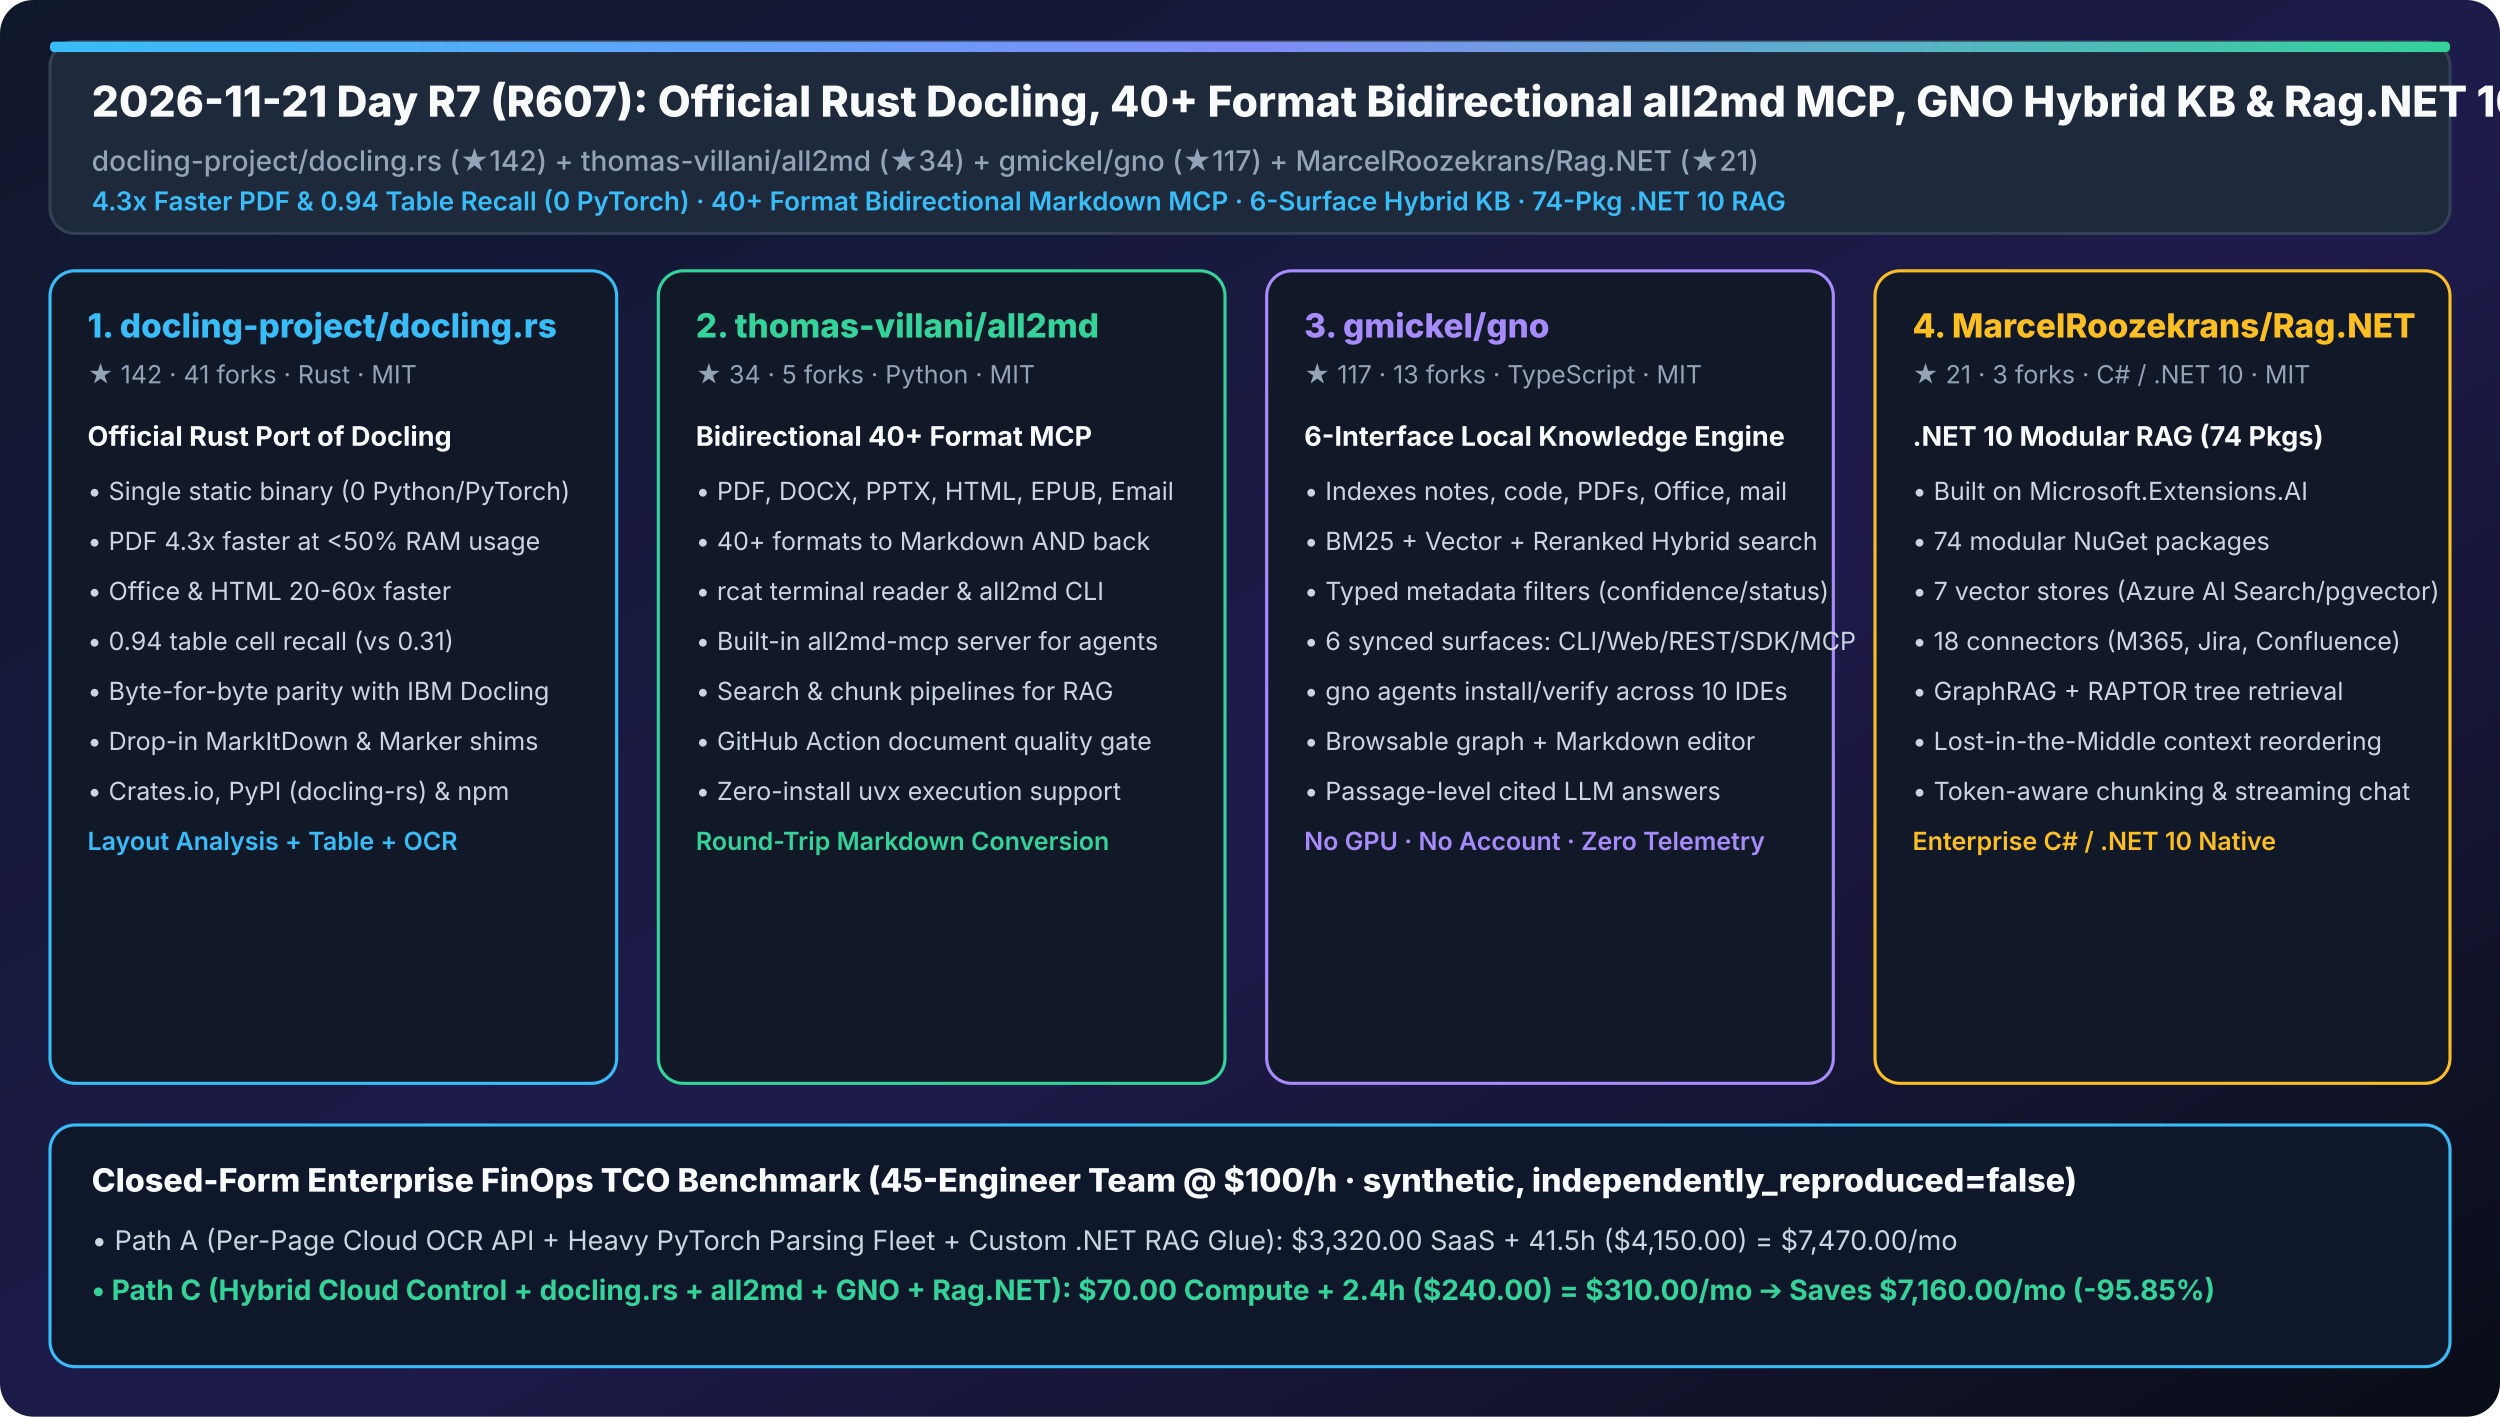
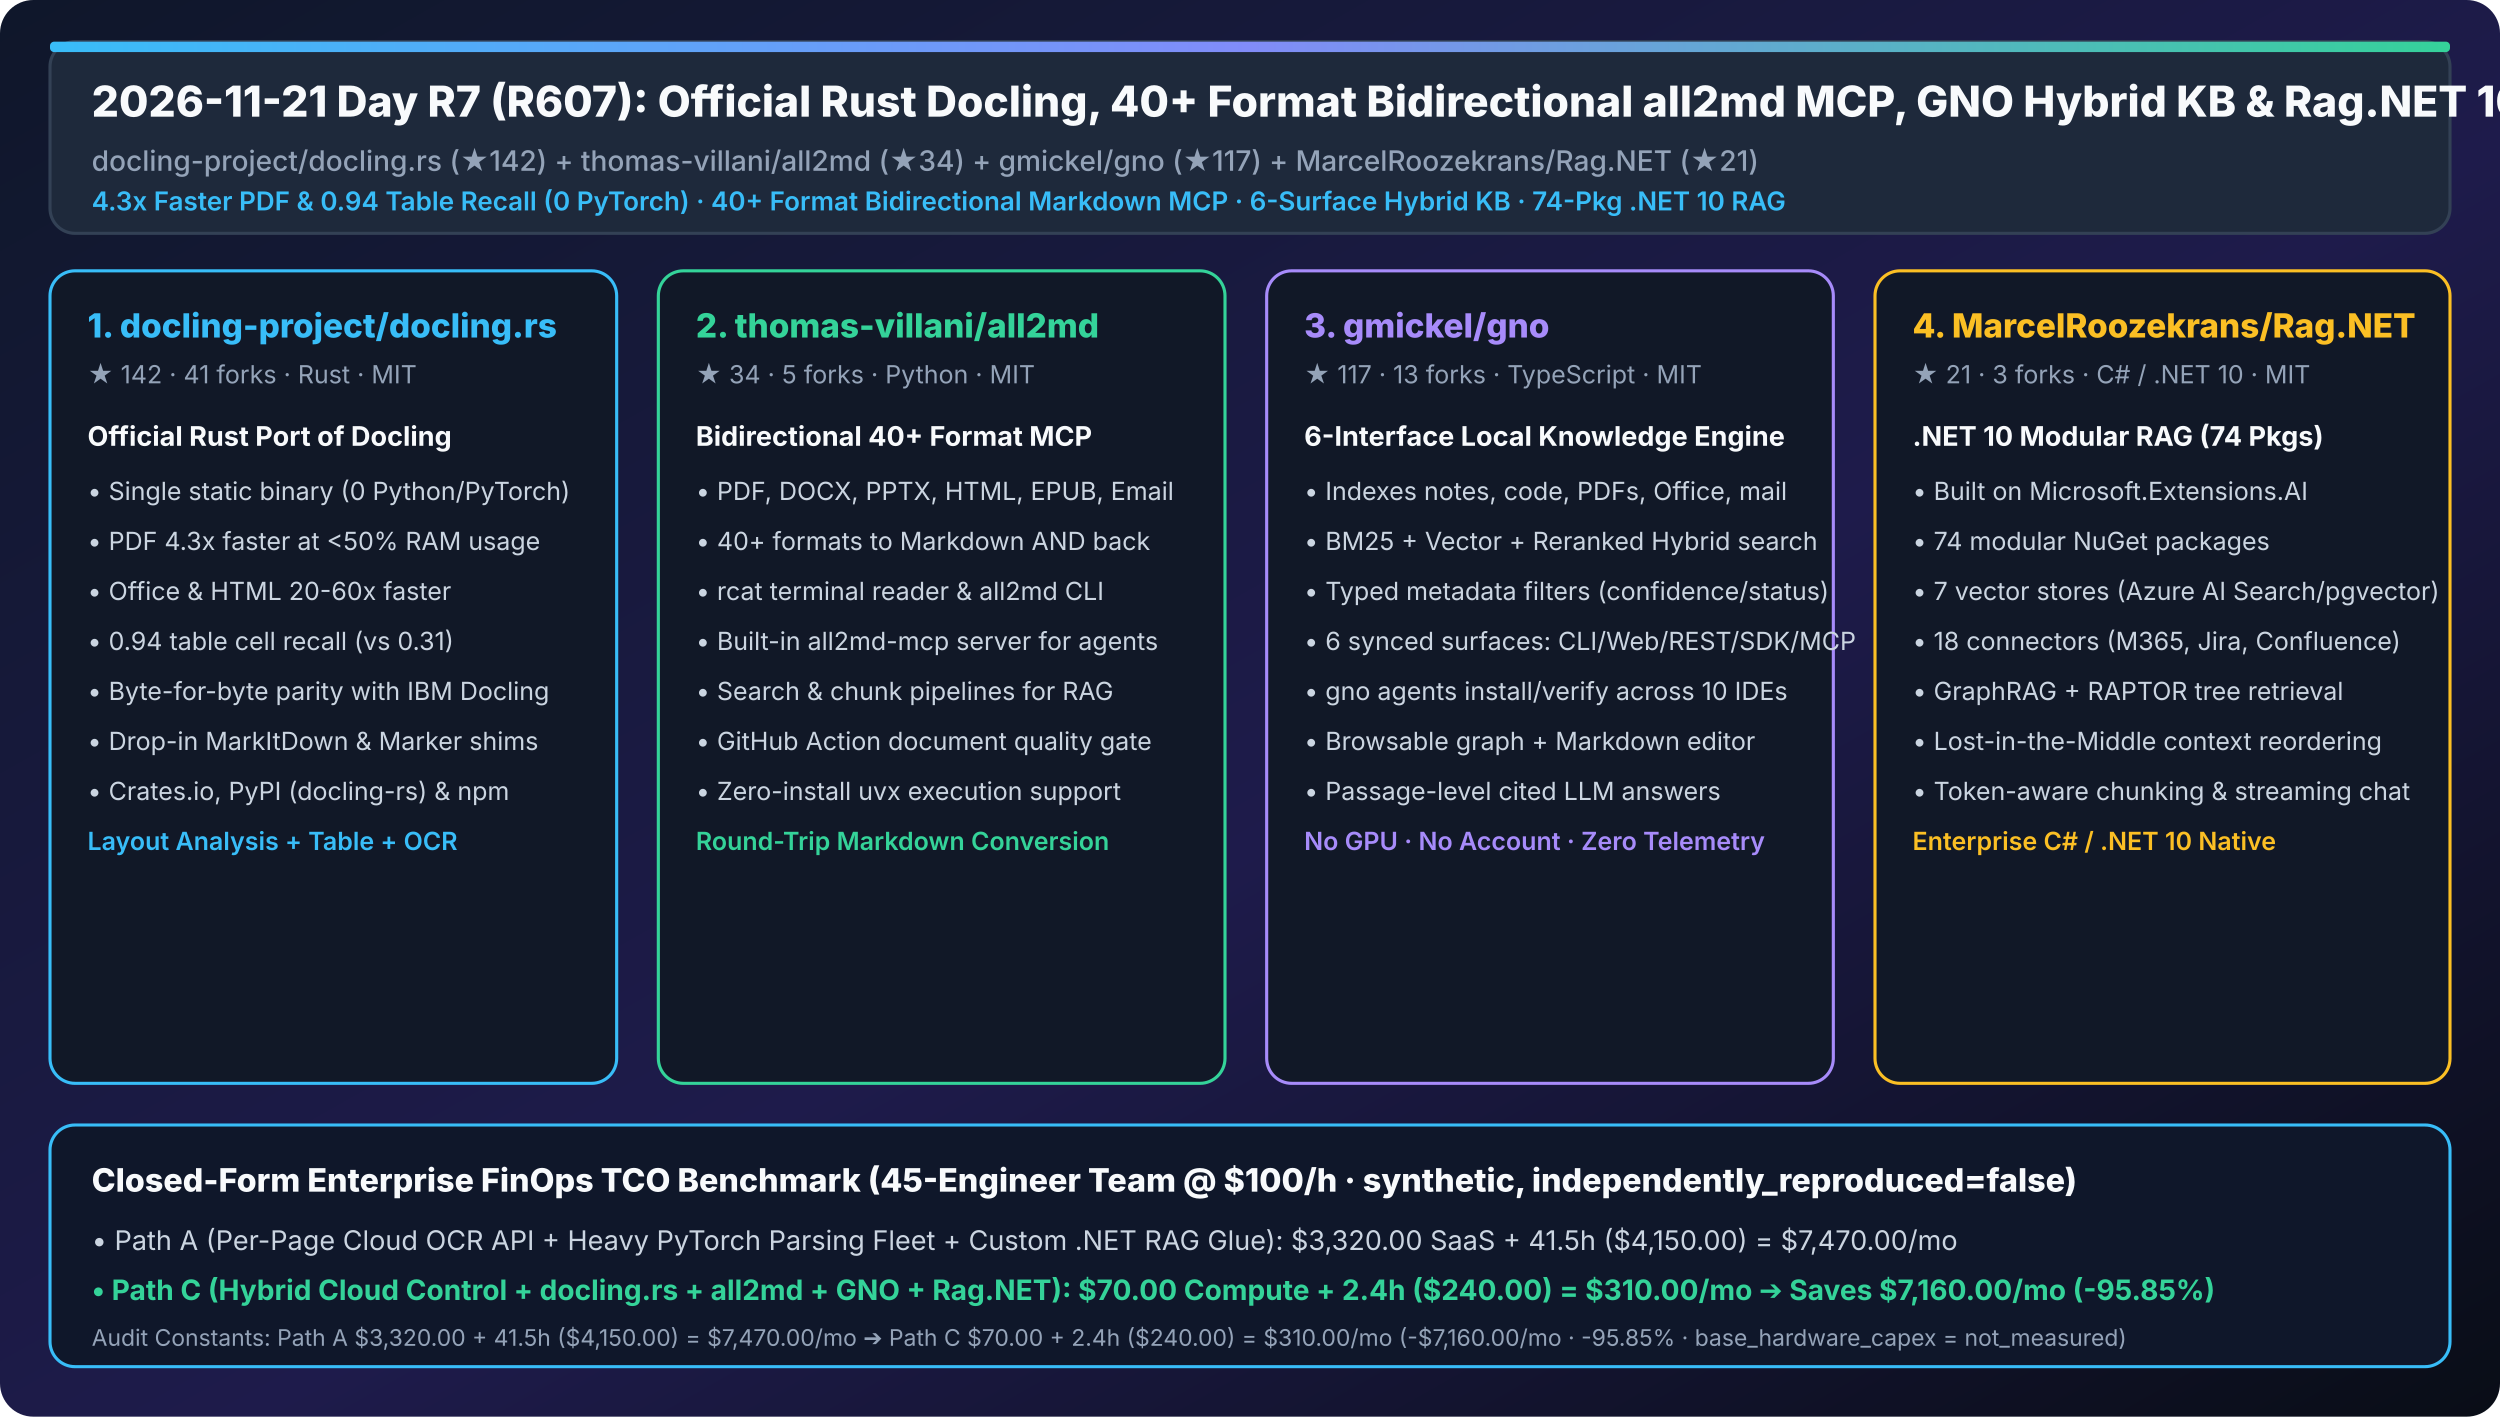
<svg xmlns="http://www.w3.org/2000/svg" viewBox="0 0 1200 680" width="1200" height="680" font-family="Inter, -apple-system, BlinkMacSystemFont, 'Segoe UI', Roboto, sans-serif">
  <defs>
    <linearGradient id="bgR607" x1="0" y1="0" x2="1" y2="1">
      <stop offset="0%" stop-color="#0f172a" />
      <stop offset="55%" stop-color="#1e1b4b" />
      <stop offset="100%" stop-color="#090d16" />
    </linearGradient>
    <linearGradient id="accentR607" x1="0" y1="0" x2="1" y2="0">
      <stop offset="0%" stop-color="#38bdf8" />
      <stop offset="50%" stop-color="#818cf8" />
      <stop offset="100%" stop-color="#34d399" />
    </linearGradient>
  </defs>
  <rect width="1200" height="680" fill="url(#bgR607)" rx="16" />
  <rect x="24" y="20" width="1152" height="92" rx="12" fill="#1e293b" stroke="#334155" stroke-width="1.5" />
  <rect x="24" y="20" width="1152" height="5" rx="2" fill="url(#accentR607)" />
  <text x="44" y="56" fill="#f8fafc" font-size="20.5" font-weight="800">2026-11-21 Day R7 (R607): Official Rust Docling, 40+ Format Bidirectional all2md MCP, GNO Hybrid KB &amp; Rag.NET 10</text>
  <text x="44" y="82" fill="#94a3b8" font-size="13.5" font-weight="500">docling-project/docling.rs (★142) + thomas-villani/all2md (★34) + gmickel/gno (★117) + MarcelRoozekrans/Rag.NET (★21)</text>
  <text x="44" y="101" fill="#38bdf8" font-size="12.5" font-weight="600">4.3x Faster PDF &amp; 0.94 Table Recall (0 PyTorch) · 40+ Format Bidirectional Markdown MCP · 6-Surface Hybrid KB · 74-Pkg .NET 10 RAG</text>
  <rect x="24" y="130" width="272" height="390" rx="12" fill="#111827" stroke="#38bdf8" stroke-width="1.5" />
  <text x="42" y="162" fill="#38bdf8" font-size="16" font-weight="800">1. docling-project/docling.rs</text>
  <text x="42" y="184" fill="#94a3b8" font-size="12">★ 142 · 41 forks · Rust · MIT</text>
  <text x="42" y="214" fill="#f8fafc" font-size="13" font-weight="700">Official Rust Port of Docling</text>
  <text x="42" y="240" fill="#cbd5e1" font-size="12">• Single static binary (0 Python/PyTorch)</text>
  <text x="42" y="264" fill="#cbd5e1" font-size="12">• PDF 4.3x faster at &lt;50% RAM usage</text>
  <text x="42" y="288" fill="#cbd5e1" font-size="12">• Office &amp; HTML 20-60x faster</text>
  <text x="42" y="312" fill="#cbd5e1" font-size="12">• 0.94 table cell recall (vs 0.31)</text>
  <text x="42" y="336" fill="#cbd5e1" font-size="12">• Byte-for-byte parity with IBM Docling</text>
  <text x="42" y="360" fill="#cbd5e1" font-size="12">• Drop-in MarkItDown &amp; Marker shims</text>
  <text x="42" y="384" fill="#cbd5e1" font-size="12">• Crates.io, PyPI (docling-rs) &amp; npm</text>
  <text x="42" y="408" fill="#38bdf8" font-size="12" font-weight="600">Layout Analysis + Table + OCR</text>
  <rect x="316" y="130" width="272" height="390" rx="12" fill="#111827" stroke="#34d399" stroke-width="1.5" />
  <text x="334" y="162" fill="#34d399" font-size="16" font-weight="800">2. thomas-villani/all2md</text>
  <text x="334" y="184" fill="#94a3b8" font-size="12">★ 34 · 5 forks · Python · MIT</text>
  <text x="334" y="214" fill="#f8fafc" font-size="13" font-weight="700">Bidirectional 40+ Format MCP</text>
  <text x="334" y="240" fill="#cbd5e1" font-size="12">• PDF, DOCX, PPTX, HTML, EPUB, Email</text>
  <text x="334" y="264" fill="#cbd5e1" font-size="12">• 40+ formats to Markdown AND back</text>
  <text x="334" y="288" fill="#cbd5e1" font-size="12">• rcat terminal reader &amp; all2md CLI</text>
  <text x="334" y="312" fill="#cbd5e1" font-size="12">• Built-in all2md-mcp server for agents</text>
  <text x="334" y="336" fill="#cbd5e1" font-size="12">• Search &amp; chunk pipelines for RAG</text>
  <text x="334" y="360" fill="#cbd5e1" font-size="12">• GitHub Action document quality gate</text>
  <text x="334" y="384" fill="#cbd5e1" font-size="12">• Zero-install uvx execution support</text>
  <text x="334" y="408" fill="#34d399" font-size="12" font-weight="600">Round-Trip Markdown Conversion</text>
  <rect x="608" y="130" width="272" height="390" rx="12" fill="#111827" stroke="#a78bfa" stroke-width="1.5" />
  <text x="626" y="162" fill="#a78bfa" font-size="16" font-weight="800">3. gmickel/gno</text>
  <text x="626" y="184" fill="#94a3b8" font-size="12">★ 117 · 13 forks · TypeScript · MIT</text>
  <text x="626" y="214" fill="#f8fafc" font-size="13" font-weight="700">6-Interface Local Knowledge Engine</text>
  <text x="626" y="240" fill="#cbd5e1" font-size="12">• Indexes notes, code, PDFs, Office, mail</text>
  <text x="626" y="264" fill="#cbd5e1" font-size="12">• BM25 + Vector + Reranked Hybrid search</text>
  <text x="626" y="288" fill="#cbd5e1" font-size="12">• Typed metadata filters (confidence/status)</text>
  <text x="626" y="312" fill="#cbd5e1" font-size="12">• 6 synced surfaces: CLI/Web/REST/SDK/MCP</text>
  <text x="626" y="336" fill="#cbd5e1" font-size="12">• gno agents install/verify across 10 IDEs</text>
  <text x="626" y="360" fill="#cbd5e1" font-size="12">• Browsable graph + Markdown editor</text>
  <text x="626" y="384" fill="#cbd5e1" font-size="12">• Passage-level cited LLM answers</text>
  <text x="626" y="408" fill="#a78bfa" font-size="12" font-weight="600">No GPU · No Account · Zero Telemetry</text>
  <rect x="900" y="130" width="276" height="390" rx="12" fill="#111827" stroke="#fbbf24" stroke-width="1.5" />
  <text x="918" y="162" fill="#fbbf24" font-size="16" font-weight="800">4. MarcelRoozekrans/Rag.NET</text>
  <text x="918" y="184" fill="#94a3b8" font-size="12">★ 21 · 3 forks · C# / .NET 10 · MIT</text>
  <text x="918" y="214" fill="#f8fafc" font-size="13" font-weight="700">.NET 10 Modular RAG (74 Pkgs)</text>
  <text x="918" y="240" fill="#cbd5e1" font-size="12">• Built on Microsoft.Extensions.AI</text>
  <text x="918" y="264" fill="#cbd5e1" font-size="12">• 74 modular NuGet packages</text>
  <text x="918" y="288" fill="#cbd5e1" font-size="12">• 7 vector stores (Azure AI Search/pgvector)</text>
  <text x="918" y="312" fill="#cbd5e1" font-size="12">• 18 connectors (M365, Jira, Confluence)</text>
  <text x="918" y="336" fill="#cbd5e1" font-size="12">• GraphRAG + RAPTOR tree retrieval</text>
  <text x="918" y="360" fill="#cbd5e1" font-size="12">• Lost-in-the-Middle context reordering</text>
  <text x="918" y="384" fill="#cbd5e1" font-size="12">• Token-aware chunking &amp; streaming chat</text>
  <text x="918" y="408" fill="#fbbf24" font-size="12" font-weight="600">Enterprise C# / .NET 10 Native</text>
  <rect x="24" y="540" width="1152" height="116" rx="12" fill="#0f172a" stroke="#38bdf8" stroke-width="1.5" />
  <text x="44" y="572" fill="#f8fafc" font-size="15.5" font-weight="800">Closed-Form Enterprise FinOps TCO Benchmark (45-Engineer Team @ $100/h · synthetic, independently_reproduced=false)</text>
  <text x="44" y="600" fill="#cbd5e1" font-size="13">• Path A (Per-Page Cloud OCR API + Heavy PyTorch Parsing Fleet + Custom .NET RAG Glue): $3,320.00 SaaS + 41.5h ($4,150.00) = $7,470.00/mo</text>
  <text x="44" y="624" fill="#34d399" font-size="13.5" font-weight="700">• Path C (Hybrid Cloud Control + docling.rs + all2md + GNO + Rag.NET): $70.00 Compute + 2.4h ($240.00) = $310.00/mo ➔ Saves $7,160.00/mo (-95.85%)</text>
+   <text x="44" y="646" fill="#94a3b8" font-size="11">Audit Constants: Path A $3,320.00 + 41.5h ($4,150.00) = $7,470.00/mo ➔ Path C $70.00 + 2.4h ($240.00) = $310.00/mo (-$7,160.00/mo · -95.85% · base_hardware_capex = not_measured)</text>
</svg>
